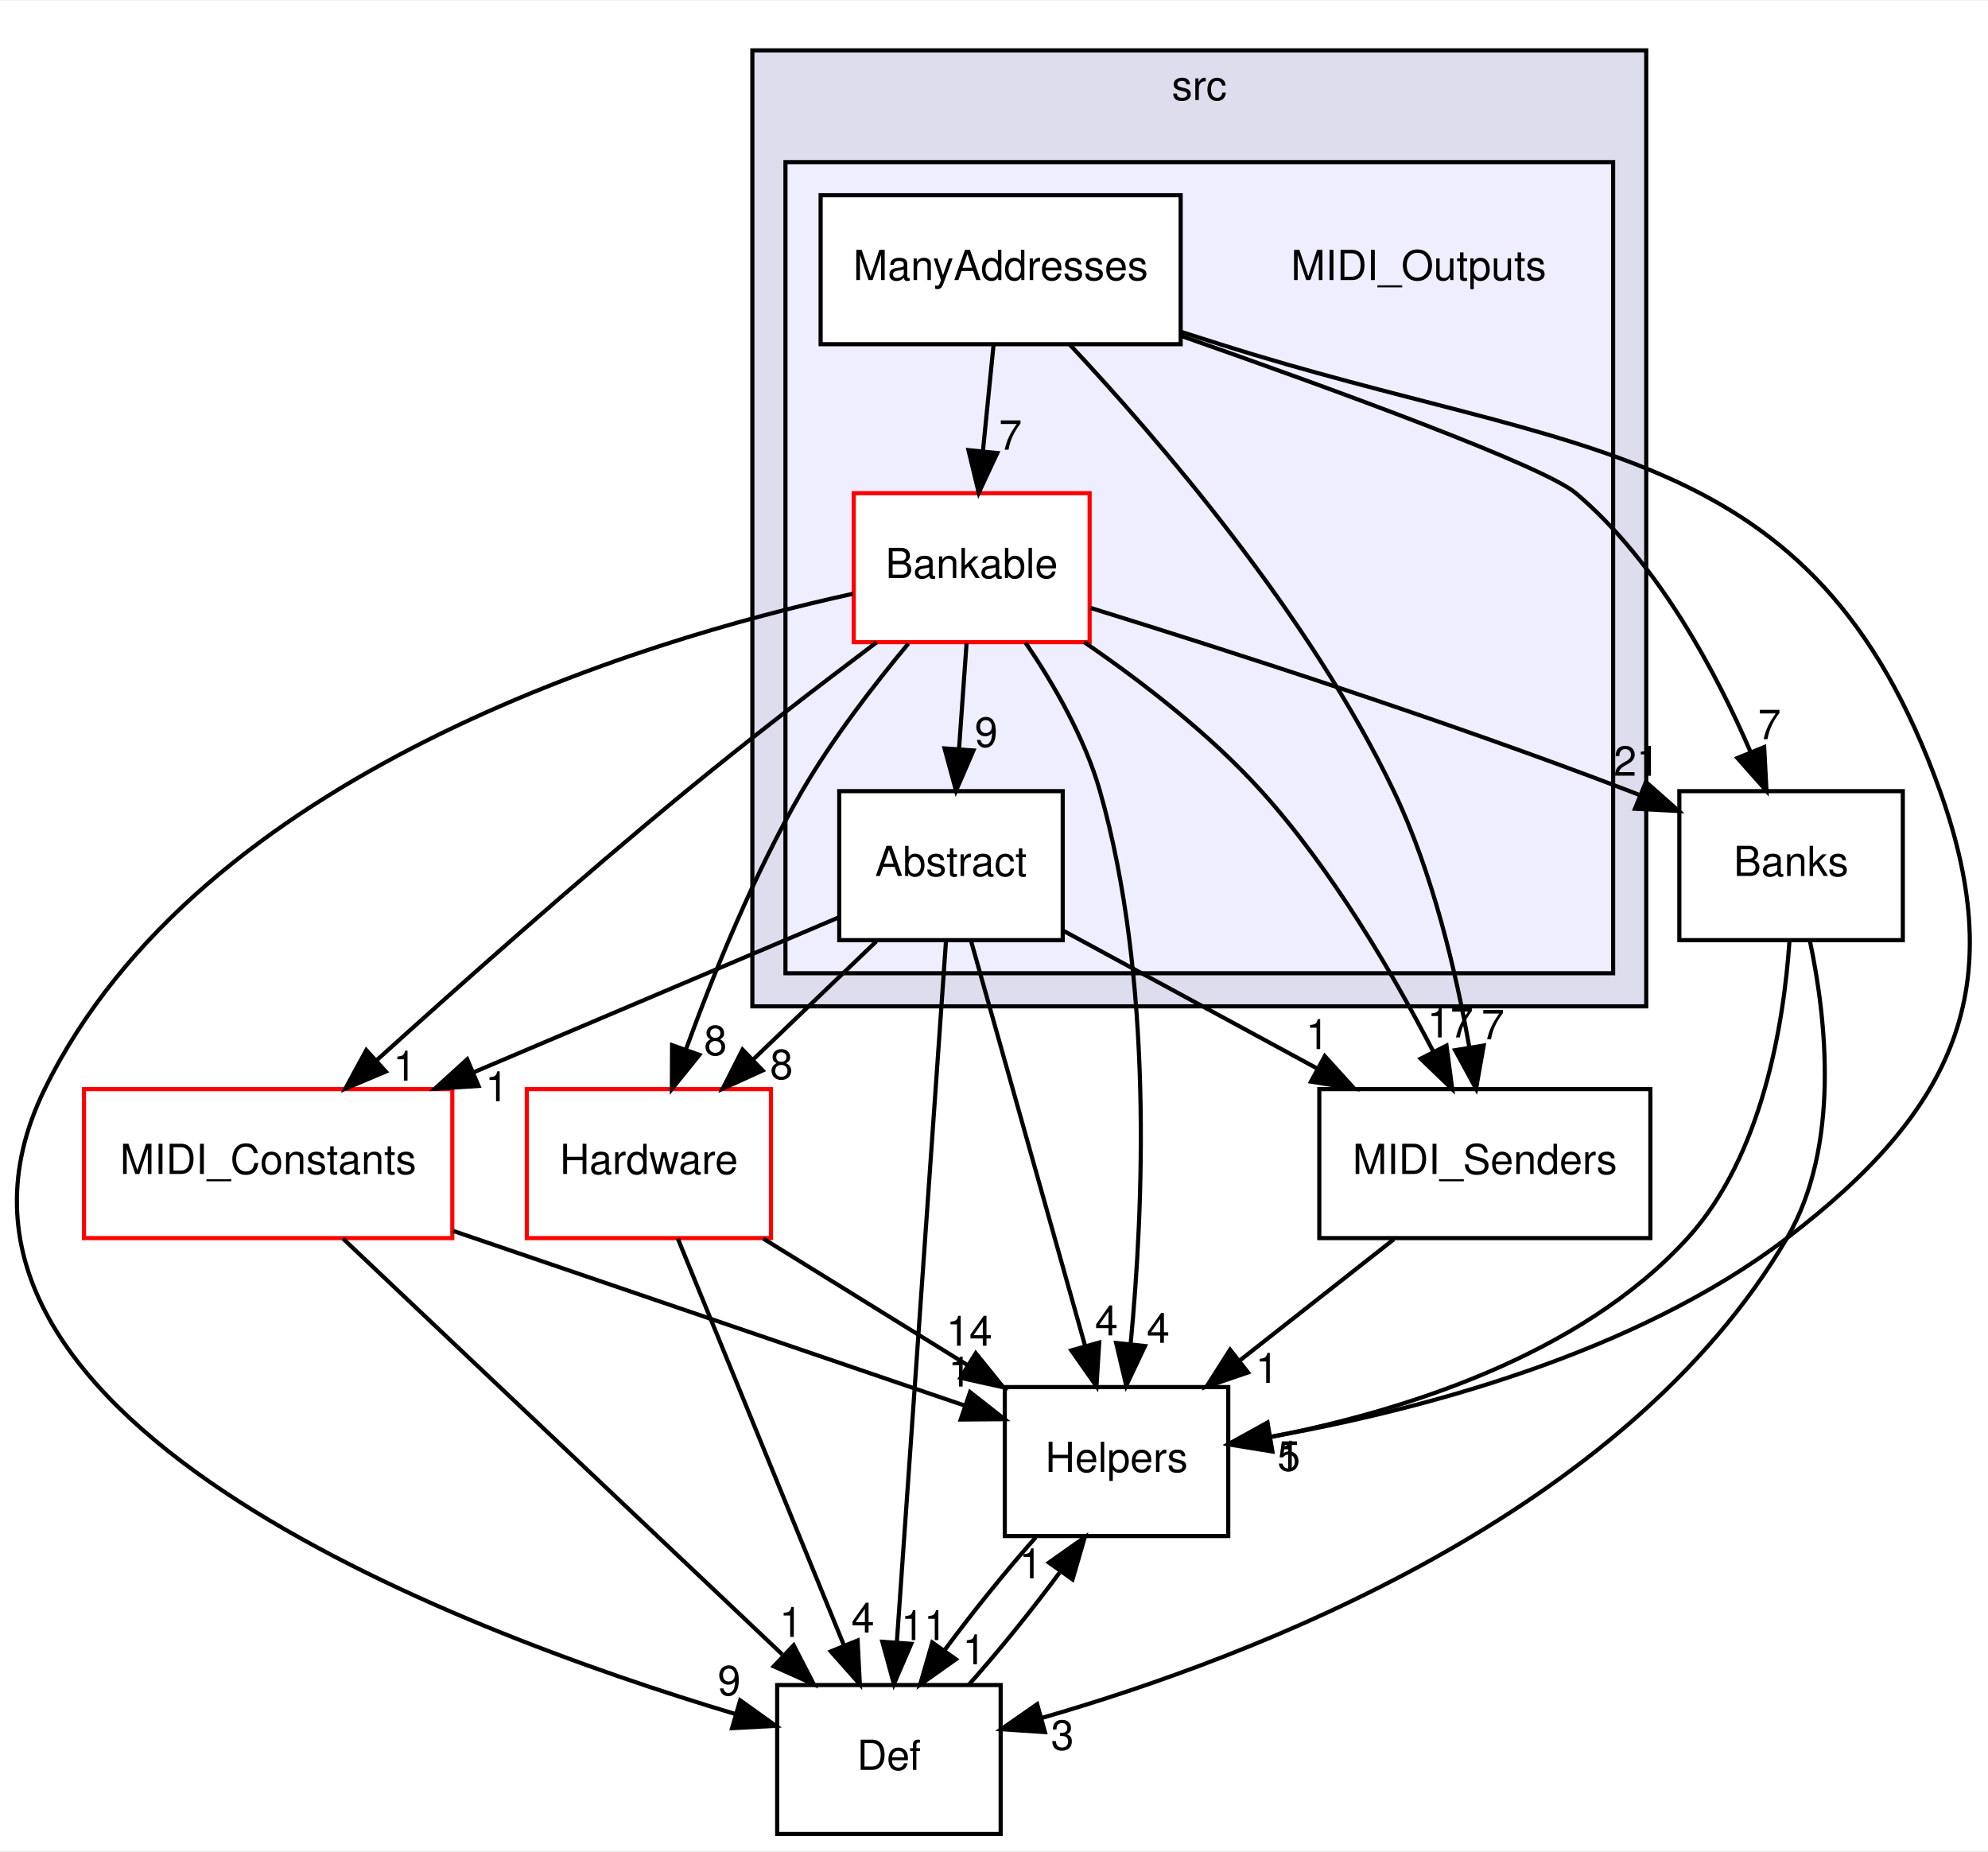
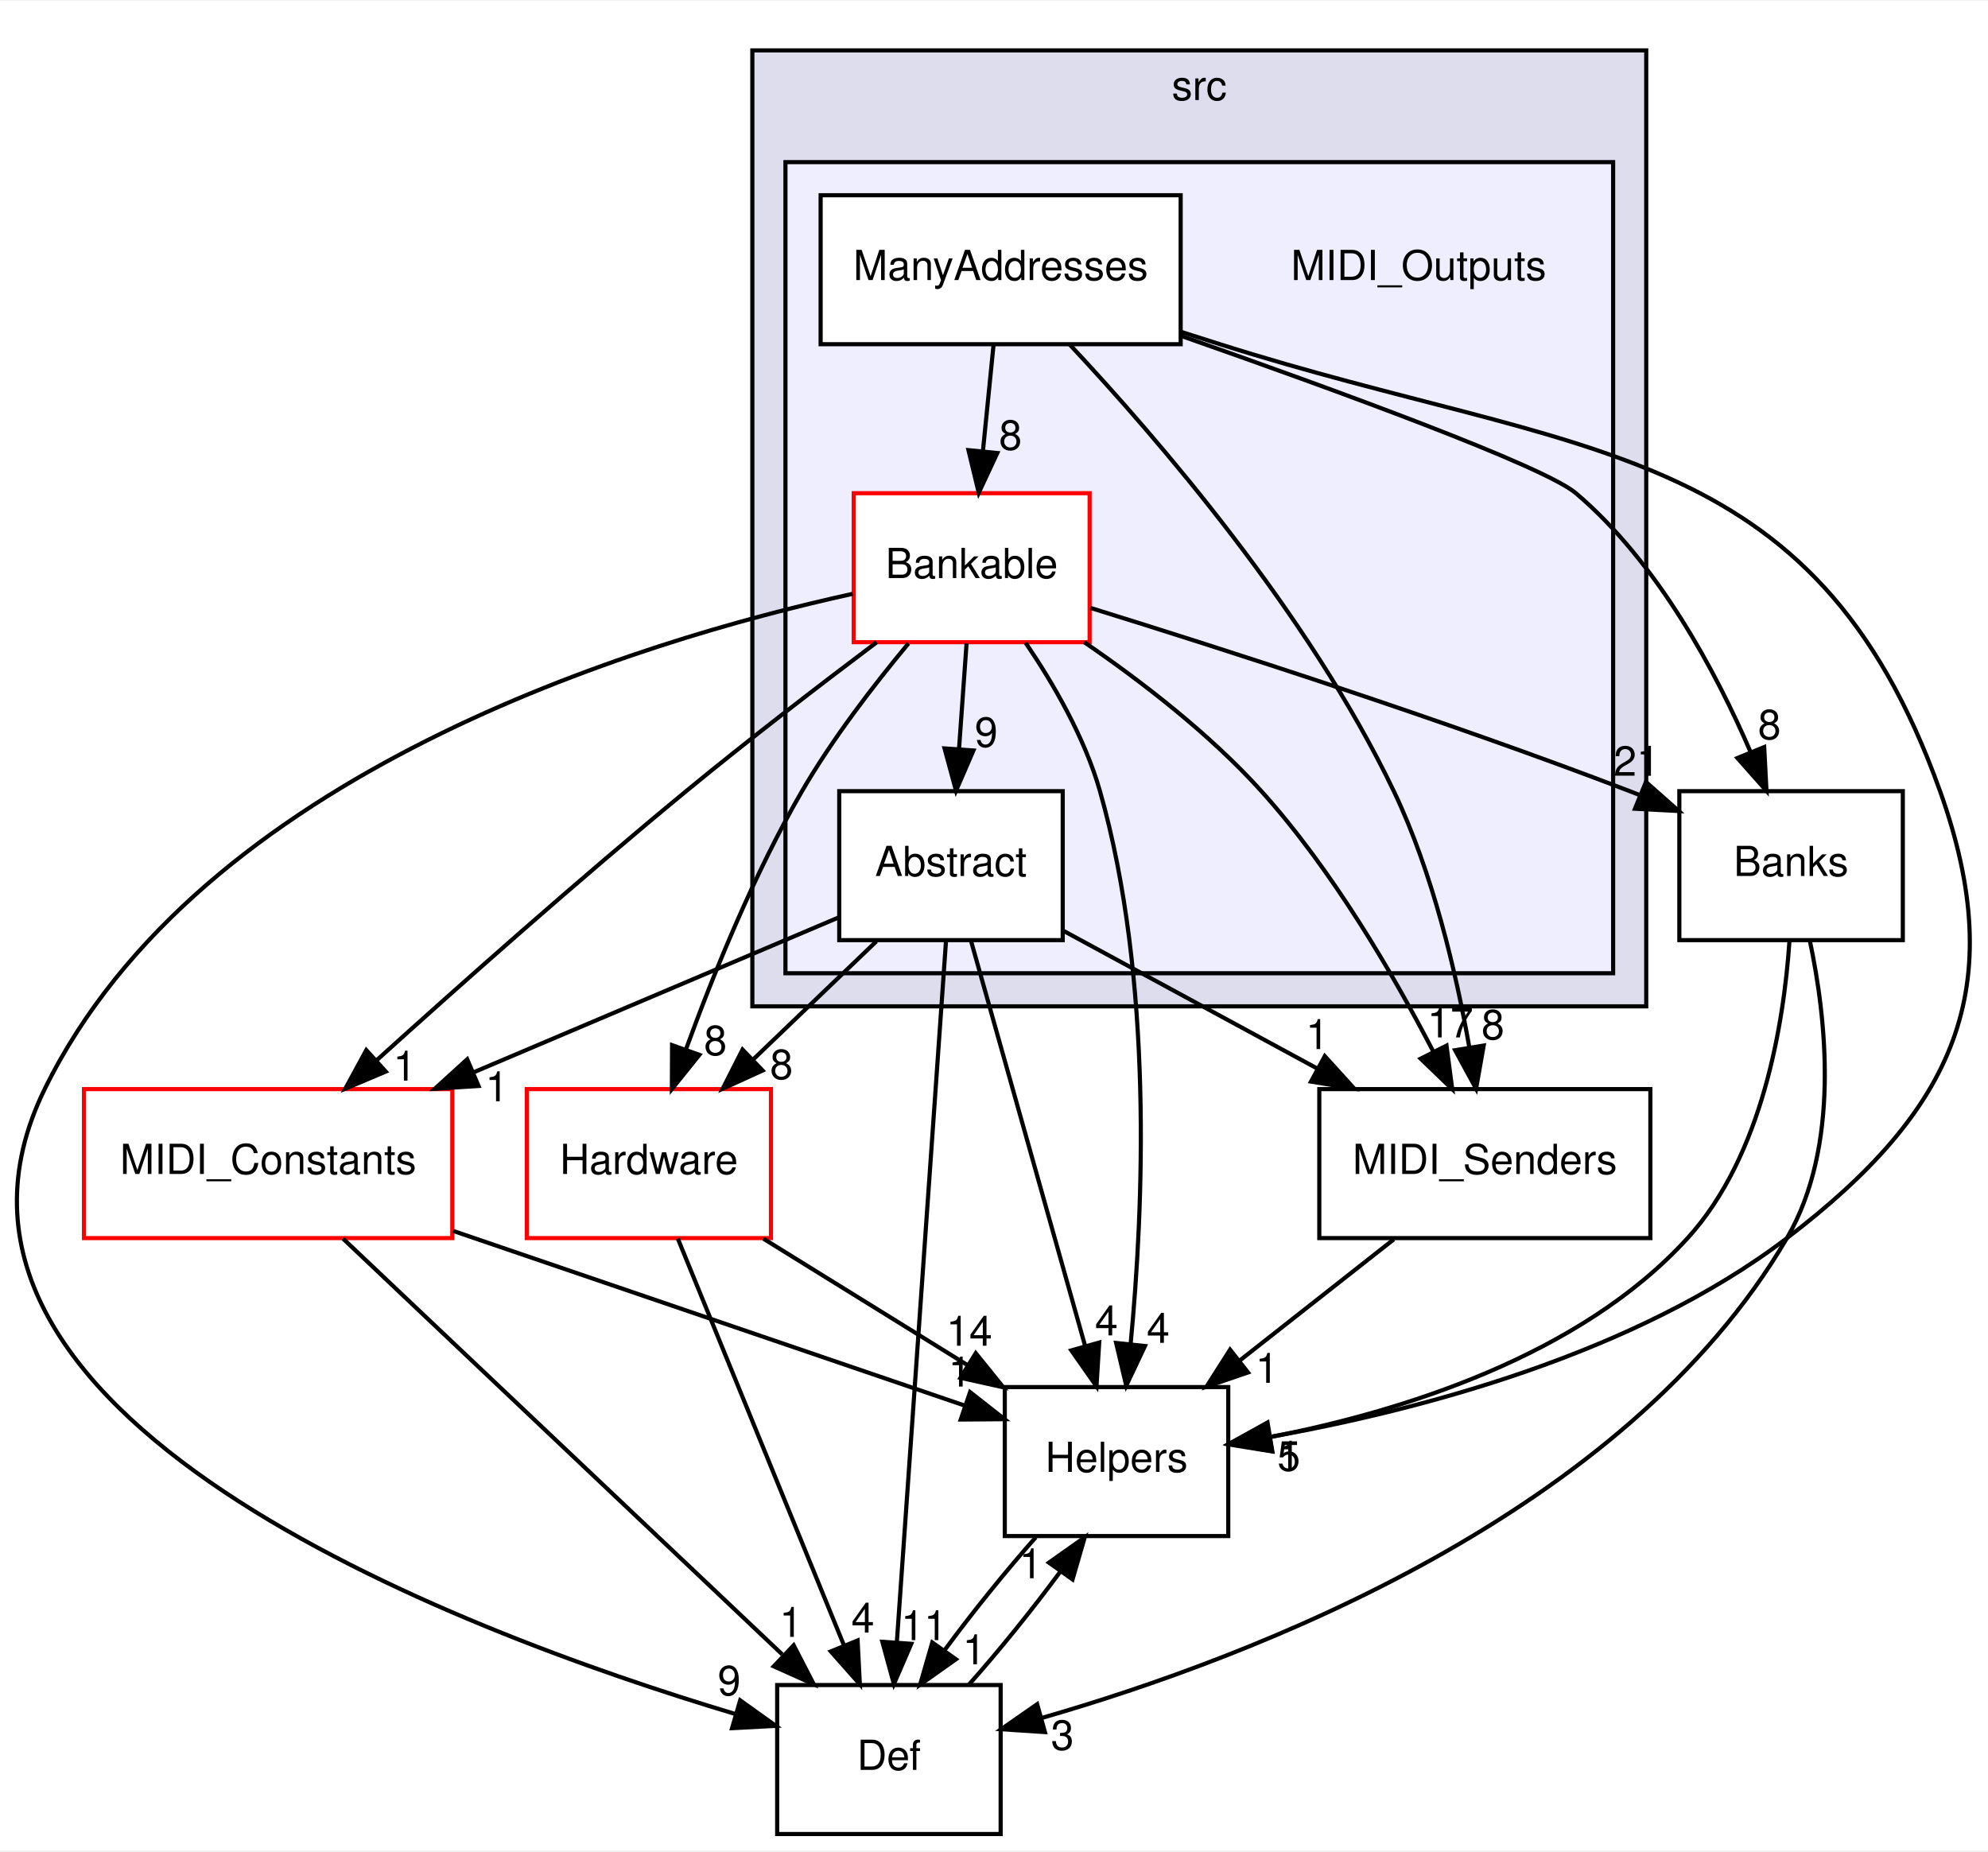
<svg xmlns="http://www.w3.org/2000/svg" xmlns:xlink="http://www.w3.org/1999/xlink" width="480pt" height="447pt" viewBox="0.00 0.00 480.38 447.00">
  <g id="graph0" class="graph" transform="scale(1 1) rotate(0) translate(4 443)">
    <polygon fill="white" stroke="none" points="-4,4 -4,-443 476.376,-443 476.376,4 -4,4" />
    <g id="clust1" class="cluster">
      <g id="a_clust1">
        <a xlink:href="dir_68267d1309a1af8e8297ef4c3efbcdba.html" target="_top" xlink:title="src">
          <polygon fill="#ddddee" stroke="black" points="177.796,-200 177.796,-431 393.796,-431 393.796,-200 177.796,-200" />
          <text text-anchor="middle" x="285.796" y="-419" font-family="Helvetica,sans-Serif" font-size="10.00">src</text>
        </a>
      </g>
    </g>
    <g id="clust2" class="cluster">
      <g id="a_clust2">
        <a xlink:href="dir_2203ff04ab105d4802e644d41d784e20.html" target="_top">
          <polygon fill="#eeeeff" stroke="black" points="185.796,-208 185.796,-404 385.796,-404 385.796,-208 185.796,-208" />
        </a>
      </g>
    </g>
    <g id="node1" class="node">
      <text text-anchor="middle" x="338.796" y="-375.5" font-family="Helvetica,sans-Serif" font-size="10.00">MIDI_Outputs</text>
    </g>
    <g id="node2" class="node">
      <g id="a_node2">
        <a xlink:href="dir_4c1305a51ad6ea1ac7063bb4084ac14b.html" target="_top" xlink:title="Abstract">
          <polygon fill="white" stroke="black" points="252.796,-252 198.796,-252 198.796,-216 252.796,-216 252.796,-252" />
          <text text-anchor="middle" x="225.796" y="-231.5" font-family="Helvetica,sans-Serif" font-size="10.00">Abstract</text>
        </a>
      </g>
    </g>
    <g id="node5" class="node">
      <g id="a_node5">
        <a xlink:href="dir_bba0a06b7c5bf1521d83c5188eb207fb.html" target="_top" xlink:title="Helpers">
          <polygon fill="none" stroke="black" points="292.796,-108 238.796,-108 238.796,-72 292.796,-72 292.796,-108" />
          <text text-anchor="middle" x="265.796" y="-87.5" font-family="Helvetica,sans-Serif" font-size="10.00">Helpers</text>
        </a>
      </g>
    </g>
    <g id="edge5" class="edge">
      <path fill="none" stroke="black" d="M230.621,-215.871C237.468,-191.564 250.073,-146.819 258.187,-118.013" />
      <polygon fill="black" stroke="black" points="261.612,-118.764 260.954,-108.189 254.874,-116.866 261.612,-118.764" />
      <g id="a_edge5-headlabel">
        <a xlink:href="dir_000027_000001.html" target="_top" xlink:title="4">
          <text text-anchor="middle" x="263.37" y="-120.493" font-family="Helvetica,sans-Serif" font-size="10.00">4</text>
        </a>
      </g>
    </g>
    <g id="node6" class="node">
      <g id="a_node6">
        <a xlink:href="dir_f5601f71f9b8dfdd9adc4acfaf93276a.html" target="_top" xlink:title="MIDI_Senders">
          <polygon fill="none" stroke="black" points="394.796,-180 314.796,-180 314.796,-144 394.796,-144 394.796,-180" />
          <text text-anchor="middle" x="354.796" y="-159.5" font-family="Helvetica,sans-Serif" font-size="10.00">MIDI_Senders</text>
        </a>
      </g>
    </g>
    <g id="edge6" class="edge">
      <path fill="none" stroke="black" d="M252.839,-218.326C270.65,-208.661 294.293,-195.831 314.326,-184.96" />
      <polygon fill="black" stroke="black" points="316.123,-187.968 323.243,-180.122 312.784,-181.815 316.123,-187.968" />
      <g id="a_edge6-headlabel">
        <a xlink:href="dir_000027_000017.html" target="_top" xlink:title="1">
          <text text-anchor="middle" x="314.318" y="-189.677" font-family="Helvetica,sans-Serif" font-size="10.00">1</text>
        </a>
      </g>
    </g>
    <g id="node7" class="node">
      <g id="a_node7">
        <a xlink:href="dir_c90f87021e89d05236fc514cb49c4dcf.html" target="_top" xlink:title="Def">
          <polygon fill="none" stroke="black" points="237.796,-36 183.796,-36 183.796,-0 237.796,-0 237.796,-36" />
          <text text-anchor="middle" x="210.796" y="-15.5" font-family="Helvetica,sans-Serif" font-size="10.00">Def</text>
        </a>
      </g>
    </g>
    <g id="edge7" class="edge">
      <path fill="none" stroke="black" d="M224.594,-215.849C221.999,-178.832 215.856,-91.181 212.716,-46.386" />
      <polygon fill="black" stroke="black" points="216.195,-45.963 212.004,-36.233 209.212,-46.453 216.195,-45.963" />
      <g id="a_edge7-headlabel">
        <a xlink:href="dir_000027_000014.html" target="_top" xlink:title="11">
          <text text-anchor="middle" x="219.278" y="-46.85" font-family="Helvetica,sans-Serif" font-size="10.00">11</text>
        </a>
      </g>
    </g>
    <g id="node8" class="node">
      <g id="a_node8">
        <a xlink:href="dir_d1912c7983f599f589f0119eae45b817.html" target="_top" xlink:title="MIDI_Constants">
          <polygon fill="white" stroke="red" points="105.296,-180 16.296,-180 16.296,-144 105.296,-144 105.296,-180" />
          <text text-anchor="middle" x="60.796" y="-159.5" font-family="Helvetica,sans-Serif" font-size="10.00">MIDI_Constants</text>
        </a>
      </g>
    </g>
    <g id="edge8" class="edge">
      <path fill="none" stroke="black" d="M198.55,-221.441C174.701,-211.323 139.452,-196.369 110.582,-184.121" />
      <polygon fill="black" stroke="black" points="111.634,-180.765 101.061,-180.082 108.9,-187.21 111.634,-180.765" />
      <g id="a_edge8-headlabel">
        <a xlink:href="dir_000027_000015.html" target="_top" xlink:title="1">
          <text text-anchor="middle" x="116.052" y="-177.056" font-family="Helvetica,sans-Serif" font-size="10.00">1</text>
        </a>
      </g>
    </g>
    <g id="node9" class="node">
      <g id="a_node9">
        <a xlink:href="dir_392e5fed41b2de721750e308647dcb9c.html" target="_top" xlink:title="Hardware">
          <polygon fill="white" stroke="red" points="182.296,-180 123.296,-180 123.296,-144 182.296,-144 182.296,-180" />
          <text text-anchor="middle" x="152.796" y="-159.5" font-family="Helvetica,sans-Serif" font-size="10.00">Hardware</text>
        </a>
      </g>
    </g>
    <g id="edge9" class="edge">
      <path fill="none" stroke="black" d="M207.751,-215.697C198.734,-207.05 187.678,-196.449 177.853,-187.027" />
      <polygon fill="black" stroke="black" points="180.274,-184.499 170.634,-180.104 175.429,-189.552 180.274,-184.499" />
      <g id="a_edge9-headlabel">
        <a xlink:href="dir_000027_000002.html" target="_top" xlink:title="8">
          <text text-anchor="middle" x="184.833" y="-182.438" font-family="Helvetica,sans-Serif" font-size="10.00">8</text>
        </a>
      </g>
    </g>
    <g id="node3" class="node">
      <g id="a_node3">
        <a xlink:href="dir_44ddf4232b360beb1a0694523e04aed4.html" target="_top" xlink:title="Bankable">
          <polygon fill="white" stroke="red" points="259.296,-324 202.296,-324 202.296,-288 259.296,-288 259.296,-324" />
          <text text-anchor="middle" x="230.796" y="-303.5" font-family="Helvetica,sans-Serif" font-size="10.00">Bankable</text>
        </a>
      </g>
    </g>
    <g id="edge12" class="edge">
      <path fill="none" stroke="black" d="M229.56,-287.697C229.009,-279.983 228.347,-270.712 227.733,-262.112" />
      <polygon fill="black" stroke="black" points="231.222,-261.83 227.018,-252.104 224.239,-262.328 231.222,-261.83" />
      <g id="a_edge12-headlabel">
        <a xlink:href="dir_000012_000027.html" target="_top" xlink:title="9">
          <text text-anchor="middle" x="234.31" y="-262.713" font-family="Helvetica,sans-Serif" font-size="10.00">9</text>
        </a>
      </g>
    </g>
    <g id="edge13" class="edge">
      <path fill="none" stroke="black" d="M243.817,-287.873C250.555,-277.96 258.123,-264.919 261.796,-252 274.713,-206.575 272.326,-151.005 269.207,-118.451" />
      <polygon fill="black" stroke="black" points="272.671,-117.92 268.143,-108.342 265.709,-118.654 272.671,-117.92" />
      <g id="a_edge13-headlabel">
        <a xlink:href="dir_000012_000001.html" target="_top" xlink:title="4">
          <text text-anchor="middle" x="275.871" y="-118.698" font-family="Helvetica,sans-Serif" font-size="10.00">4</text>
        </a>
      </g>
    </g>
    <g id="edge14" class="edge">
      <path fill="none" stroke="black" d="M258.016,-287.987C271.857,-278.492 288.339,-265.807 300.796,-252 317.91,-233.031 332.589,-207.874 342.304,-189.147" />
      <polygon fill="black" stroke="black" points="345.536,-190.511 346.918,-180.006 339.287,-187.356 345.536,-190.511" />
      <g id="a_edge14-headlabel">
        <a xlink:href="dir_000012_000017.html" target="_top" xlink:title="17">
          <text text-anchor="middle" x="346.451" y="-192.499" font-family="Helvetica,sans-Serif" font-size="10.00">17</text>
        </a>
      </g>
    </g>
    <g id="edge15" class="edge">
      <path fill="none" stroke="black" d="M202.051,-299.687C150.508,-288.363 44.253,-256.369 6.796,-180 -31.74,-101.431 105.224,-49.497 173.872,-28.94" />
      <polygon fill="black" stroke="black" points="174.857,-32.299 183.475,-26.136 172.895,-25.579 174.857,-32.299" />
      <g id="a_edge15-headlabel">
        <a xlink:href="dir_000012_000014.html" target="_top" xlink:title="9">
          <text text-anchor="middle" x="172.203" y="-33.532" font-family="Helvetica,sans-Serif" font-size="10.00">9</text>
        </a>
      </g>
    </g>
    <g id="edge16" class="edge">
      <path fill="none" stroke="black" d="M207.809,-287.953C194.244,-277.744 176.841,-264.383 161.796,-252 135.83,-230.628 107.143,-205.162 86.999,-186.957" />
      <polygon fill="black" stroke="black" points="89.214,-184.241 79.454,-180.118 84.512,-189.427 89.214,-184.241" />
      <g id="a_edge16-headlabel">
        <a xlink:href="dir_000012_000015.html" target="_top" xlink:title="1">
          <text text-anchor="middle" x="93.784" y="-182.052" font-family="Helvetica,sans-Serif" font-size="10.00">1</text>
        </a>
      </g>
    </g>
    <g id="edge17" class="edge">
      <path fill="none" stroke="black" d="M215.511,-287.685C207.205,-277.712 197.158,-264.675 189.796,-252 178.22,-232.07 168.39,-207.823 161.778,-189.673" />
      <polygon fill="black" stroke="black" points="164.999,-188.282 158.357,-180.027 158.401,-190.622 164.999,-188.282" />
      <g id="a_edge17-headlabel">
        <a xlink:href="dir_000012_000002.html" target="_top" xlink:title="8">
          <text text-anchor="middle" x="168.876" y="-188.221" font-family="Helvetica,sans-Serif" font-size="10.00">8</text>
        </a>
      </g>
    </g>
    <g id="node10" class="node">
      <g id="a_node10">
        <a xlink:href="dir_96809ae32da64306a703eb7e36380126.html" target="_top" xlink:title="Banks">
          <polygon fill="none" stroke="black" points="455.796,-252 401.796,-252 401.796,-216 455.796,-216 455.796,-252" />
          <text text-anchor="middle" x="428.796" y="-231.5" font-family="Helvetica,sans-Serif" font-size="10.00">Banks</text>
        </a>
      </g>
    </g>
    <g id="edge18" class="edge">
      <path fill="none" stroke="black" d="M259.503,-296.281C291.556,-286.349 344.837,-269.253 389.796,-252 390.641,-251.676 391.494,-251.344 392.353,-251.005" />
      <polygon fill="black" stroke="black" points="393.719,-254.228 401.649,-247.202 391.069,-247.749 393.719,-254.228" />
      <g id="a_edge18-headlabel">
        <a xlink:href="dir_000012_000007.html" target="_top" xlink:title="21">
          <text text-anchor="middle" x="391.467" y="-255.717" font-family="Helvetica,sans-Serif" font-size="10.00">21</text>
        </a>
      </g>
    </g>
    <g id="node4" class="node">
      <g id="a_node4">
        <a xlink:href="dir_747bc17fb300c5648fb2e0dea323e5fb.html" target="_top" xlink:title="ManyAddresses">
          <polygon fill="white" stroke="black" points="281.296,-396 194.296,-396 194.296,-360 281.296,-360 281.296,-396" />
          <text text-anchor="middle" x="237.796" y="-375.5" font-family="Helvetica,sans-Serif" font-size="10.00">ManyAddresses</text>
        </a>
      </g>
    </g>
    <g id="edge3" class="edge">
      <path fill="none" stroke="black" d="M236.066,-359.697C235.294,-351.983 234.367,-342.712 233.507,-334.112" />
      <polygon fill="black" stroke="black" points="236.984,-333.706 232.507,-324.104 230.019,-334.403 236.984,-333.706" />
      <g id="a_edge3-headlabel">
-         <a xlink:href="dir_000013_000012.html" target="_top" xlink:title="7">
-           <text text-anchor="middle" x="240.167" y="-334.501" font-family="Helvetica,sans-Serif" font-size="10.00">7</text>
+         <a xlink:href="dir_000013_000012.html" target="_top" xlink:title="8">
+           <text text-anchor="middle" x="240.167" y="-334.501" font-family="Helvetica,sans-Serif" font-size="10.00">8</text>
        </a>
      </g>
    </g>
    <g id="edge1" class="edge">
      <path fill="none" stroke="black" d="M281.461,-362.968C284.62,-361.961 287.756,-360.963 290.796,-360 377.563,-332.504 434.164,-337.71 464.796,-252 481.872,-204.221 468.141,-174.769 427.796,-144 390.906,-115.865 338.44,-102.313 303.313,-96.034" />
      <polygon fill="black" stroke="black" points="303.444,-92.508 293.004,-94.311 302.29,-99.412 303.444,-92.508" />
      <g id="a_edge1-headlabel">
        <a xlink:href="dir_000013_000001.html" target="_top" xlink:title="1">
          <text text-anchor="middle" x="307.458" y="-87.8" font-family="Helvetica,sans-Serif" font-size="10.00">1</text>
        </a>
      </g>
    </g>
    <g id="edge2" class="edge">
      <path fill="none" stroke="black" d="M254.495,-359.911C275.8,-337.157 312.333,-294.787 332.796,-252 342.211,-232.315 347.851,-208.19 351.06,-190.025" />
      <polygon fill="black" stroke="black" points="354.523,-190.531 352.678,-180.098 347.615,-189.404 354.523,-190.531" />
      <g id="a_edge2-headlabel">
-         <a xlink:href="dir_000013_000017.html" target="_top" xlink:title="7">
-           <text text-anchor="middle" x="356.747" y="-192.035" font-family="Helvetica,sans-Serif" font-size="10.00">7</text>
+         <a xlink:href="dir_000013_000017.html" target="_top" xlink:title="8">
+           <text text-anchor="middle" x="356.747" y="-192.035" font-family="Helvetica,sans-Serif" font-size="10.00">8</text>
        </a>
      </g>
    </g>
    <g id="edge4" class="edge">
      <path fill="none" stroke="black" d="M281.338,-362.038C319.178,-348.769 369.113,-330.513 376.796,-324 396.532,-307.27 410.561,-281.051 419.035,-261.397" />
      <polygon fill="black" stroke="black" points="422.301,-262.655 422.854,-252.075 415.824,-260.001 422.301,-262.655" />
      <g id="a_edge4-headlabel">
-         <a xlink:href="dir_000013_000007.html" target="_top" xlink:title="7">
-           <text text-anchor="middle" x="423.566" y="-264.558" font-family="Helvetica,sans-Serif" font-size="10.00">7</text>
+         <a xlink:href="dir_000013_000007.html" target="_top" xlink:title="8">
+           <text text-anchor="middle" x="423.566" y="-264.558" font-family="Helvetica,sans-Serif" font-size="10.00">8</text>
        </a>
      </g>
    </g>
    <g id="edge10" class="edge">
      <path fill="none" stroke="black" d="M246.285,-71.697C238.976,-63.474 230.925,-53.483 224.25,-44.421" />
      <polygon fill="black" stroke="black" points="226.986,-42.229 218.34,-36.104 221.279,-46.283 226.986,-42.229" />
      <g id="a_edge10-headlabel">
        <a xlink:href="dir_000001_000014.html" target="_top" xlink:title="1">
          <text text-anchor="middle" x="231.382" y="-41.014" font-family="Helvetica,sans-Serif" font-size="10.00">1</text>
        </a>
      </g>
    </g>
    <g id="edge11" class="edge">
      <path fill="none" stroke="black" d="M332.796,-143.697C321.587,-134.881 307.794,-124.032 295.642,-114.474" />
      <polygon fill="black" stroke="black" points="297.567,-111.535 287.543,-108.104 293.24,-117.038 297.567,-111.535" />
      <g id="a_edge11-headlabel">
        <a xlink:href="dir_000017_000001.html" target="_top" xlink:title="1">
          <text text-anchor="middle" x="302.148" y="-109.026" font-family="Helvetica,sans-Serif" font-size="10.00">1</text>
        </a>
      </g>
    </g>
    <g id="edge19" class="edge">
      <path fill="none" stroke="black" d="M230.13,-36.104C237.427,-44.298 245.483,-54.282 252.181,-63.359" />
      <polygon fill="black" stroke="black" points="249.465,-65.58 258.116,-71.697 255.168,-61.52 249.465,-65.58" />
      <g id="a_edge19-headlabel">
        <a xlink:href="dir_000014_000001.html" target="_top" xlink:title="1">
          <text text-anchor="middle" x="245.068" y="-61.799" font-family="Helvetica,sans-Serif" font-size="10.00">1</text>
        </a>
      </g>
    </g>
    <g id="edge20" class="edge">
      <path fill="none" stroke="black" d="M105.531,-145.725C142.524,-133.093 194.422,-115.372 229.028,-103.555" />
      <polygon fill="black" stroke="black" points="230.408,-106.782 238.74,-100.239 228.146,-100.158 230.408,-106.782" />
      <g id="a_edge20-headlabel">
        <a xlink:href="dir_000015_000001.html" target="_top" xlink:title="1">
          <text text-anchor="middle" x="227.924" y="-108.131" font-family="Helvetica,sans-Serif" font-size="10.00">1</text>
        </a>
      </g>
    </g>
    <g id="edge21" class="edge">
      <path fill="none" stroke="black" d="M78.89,-143.871C105.355,-118.817 154.755,-72.052 185.015,-43.406" />
      <polygon fill="black" stroke="black" points="187.783,-45.606 192.639,-36.189 182.97,-40.522 187.783,-45.606" />
      <g id="a_edge21-headlabel">
        <a xlink:href="dir_000015_000014.html" target="_top" xlink:title="1">
          <text text-anchor="middle" x="187.124" y="-47.639" font-family="Helvetica,sans-Serif" font-size="10.00">1</text>
        </a>
      </g>
    </g>
    <g id="edge22" class="edge">
      <path fill="none" stroke="black" d="M180.439,-143.876C195.324,-134.655 213.862,-123.172 229.855,-113.265" />
      <polygon fill="black" stroke="black" points="231.781,-116.189 238.439,-107.947 228.094,-110.238 231.781,-116.189" />
      <g id="a_edge22-headlabel">
        <a xlink:href="dir_000002_000001.html" target="_top" xlink:title="14">
          <text text-anchor="middle" x="230.22" y="-117.995" font-family="Helvetica,sans-Serif" font-size="10.00">14</text>
        </a>
      </g>
    </g>
    <g id="edge23" class="edge">
      <path fill="none" stroke="black" d="M159.792,-143.871C169.764,-119.457 188.158,-74.426 199.917,-45.635" />
      <polygon fill="black" stroke="black" points="203.234,-46.77 203.775,-36.189 196.754,-44.123 203.234,-46.77" />
      <g id="a_edge23-headlabel">
        <a xlink:href="dir_000002_000014.html" target="_top" xlink:title="4">
          <text text-anchor="middle" x="204.503" y="-48.672" font-family="Helvetica,sans-Serif" font-size="10.00">4</text>
        </a>
      </g>
    </g>
    <g id="edge24" class="edge">
      <path fill="none" stroke="black" d="M428.403,-215.745C427.048,-196.031 421.957,-163.93 403.796,-144 377.628,-115.282 334.15,-101.995 302.987,-95.931" />
      <polygon fill="black" stroke="black" points="303.392,-92.448 292.933,-94.14 302.164,-99.34 303.392,-92.448" />
      <g id="a_edge24-headlabel">
        <a xlink:href="dir_000007_000001.html" target="_top" xlink:title="5">
          <text text-anchor="middle" x="307.429" y="-87.783" font-family="Helvetica,sans-Serif" font-size="10.00">5</text>
        </a>
      </g>
    </g>
    <g id="edge25" class="edge">
      <path fill="none" stroke="black" d="M433.318,-215.942C437.33,-196.986 440.757,-166.136 427.796,-144 388.644,-77.134 298.834,-42.786 247.875,-28.087" />
      <polygon fill="black" stroke="black" points="248.497,-24.628 237.925,-25.325 246.624,-31.372 248.497,-24.628" />
      <g id="a_edge25-headlabel">
        <a xlink:href="dir_000007_000014.html" target="_top" xlink:title="3">
          <text text-anchor="middle" x="252.72" y="-20.353" font-family="Helvetica,sans-Serif" font-size="10.00">3</text>
        </a>
      </g>
    </g>
  </g>
</svg>
